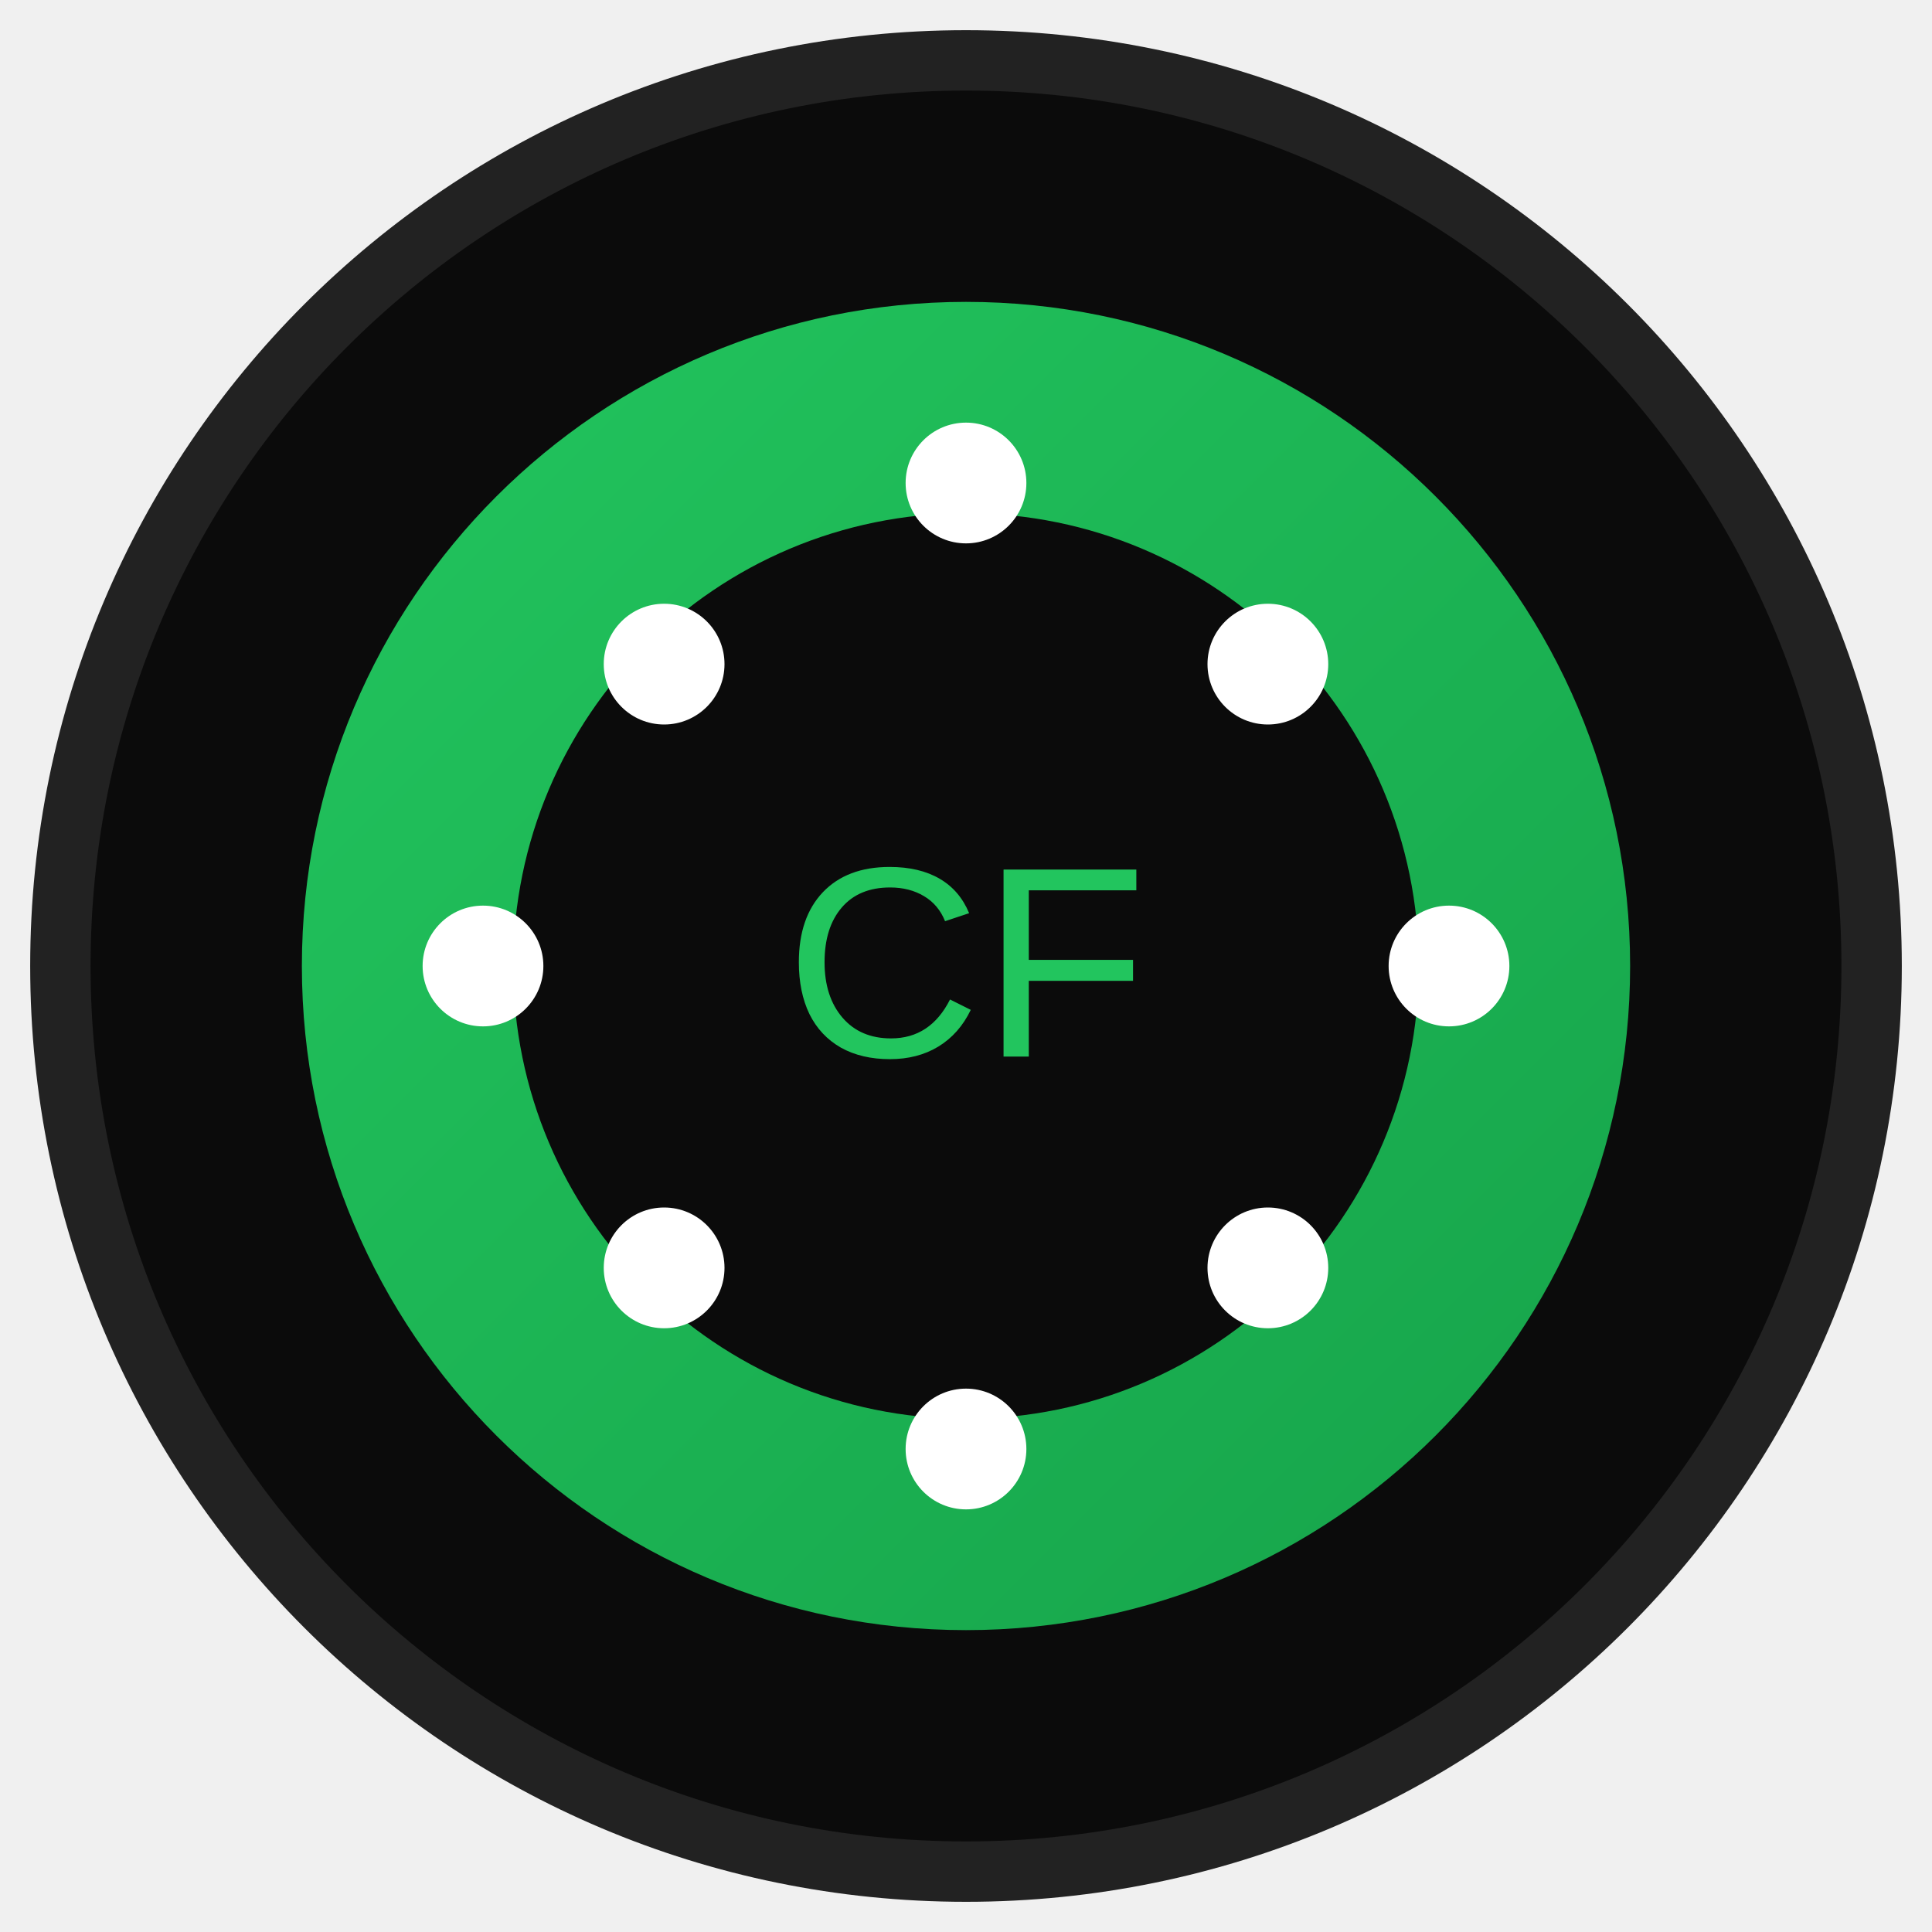
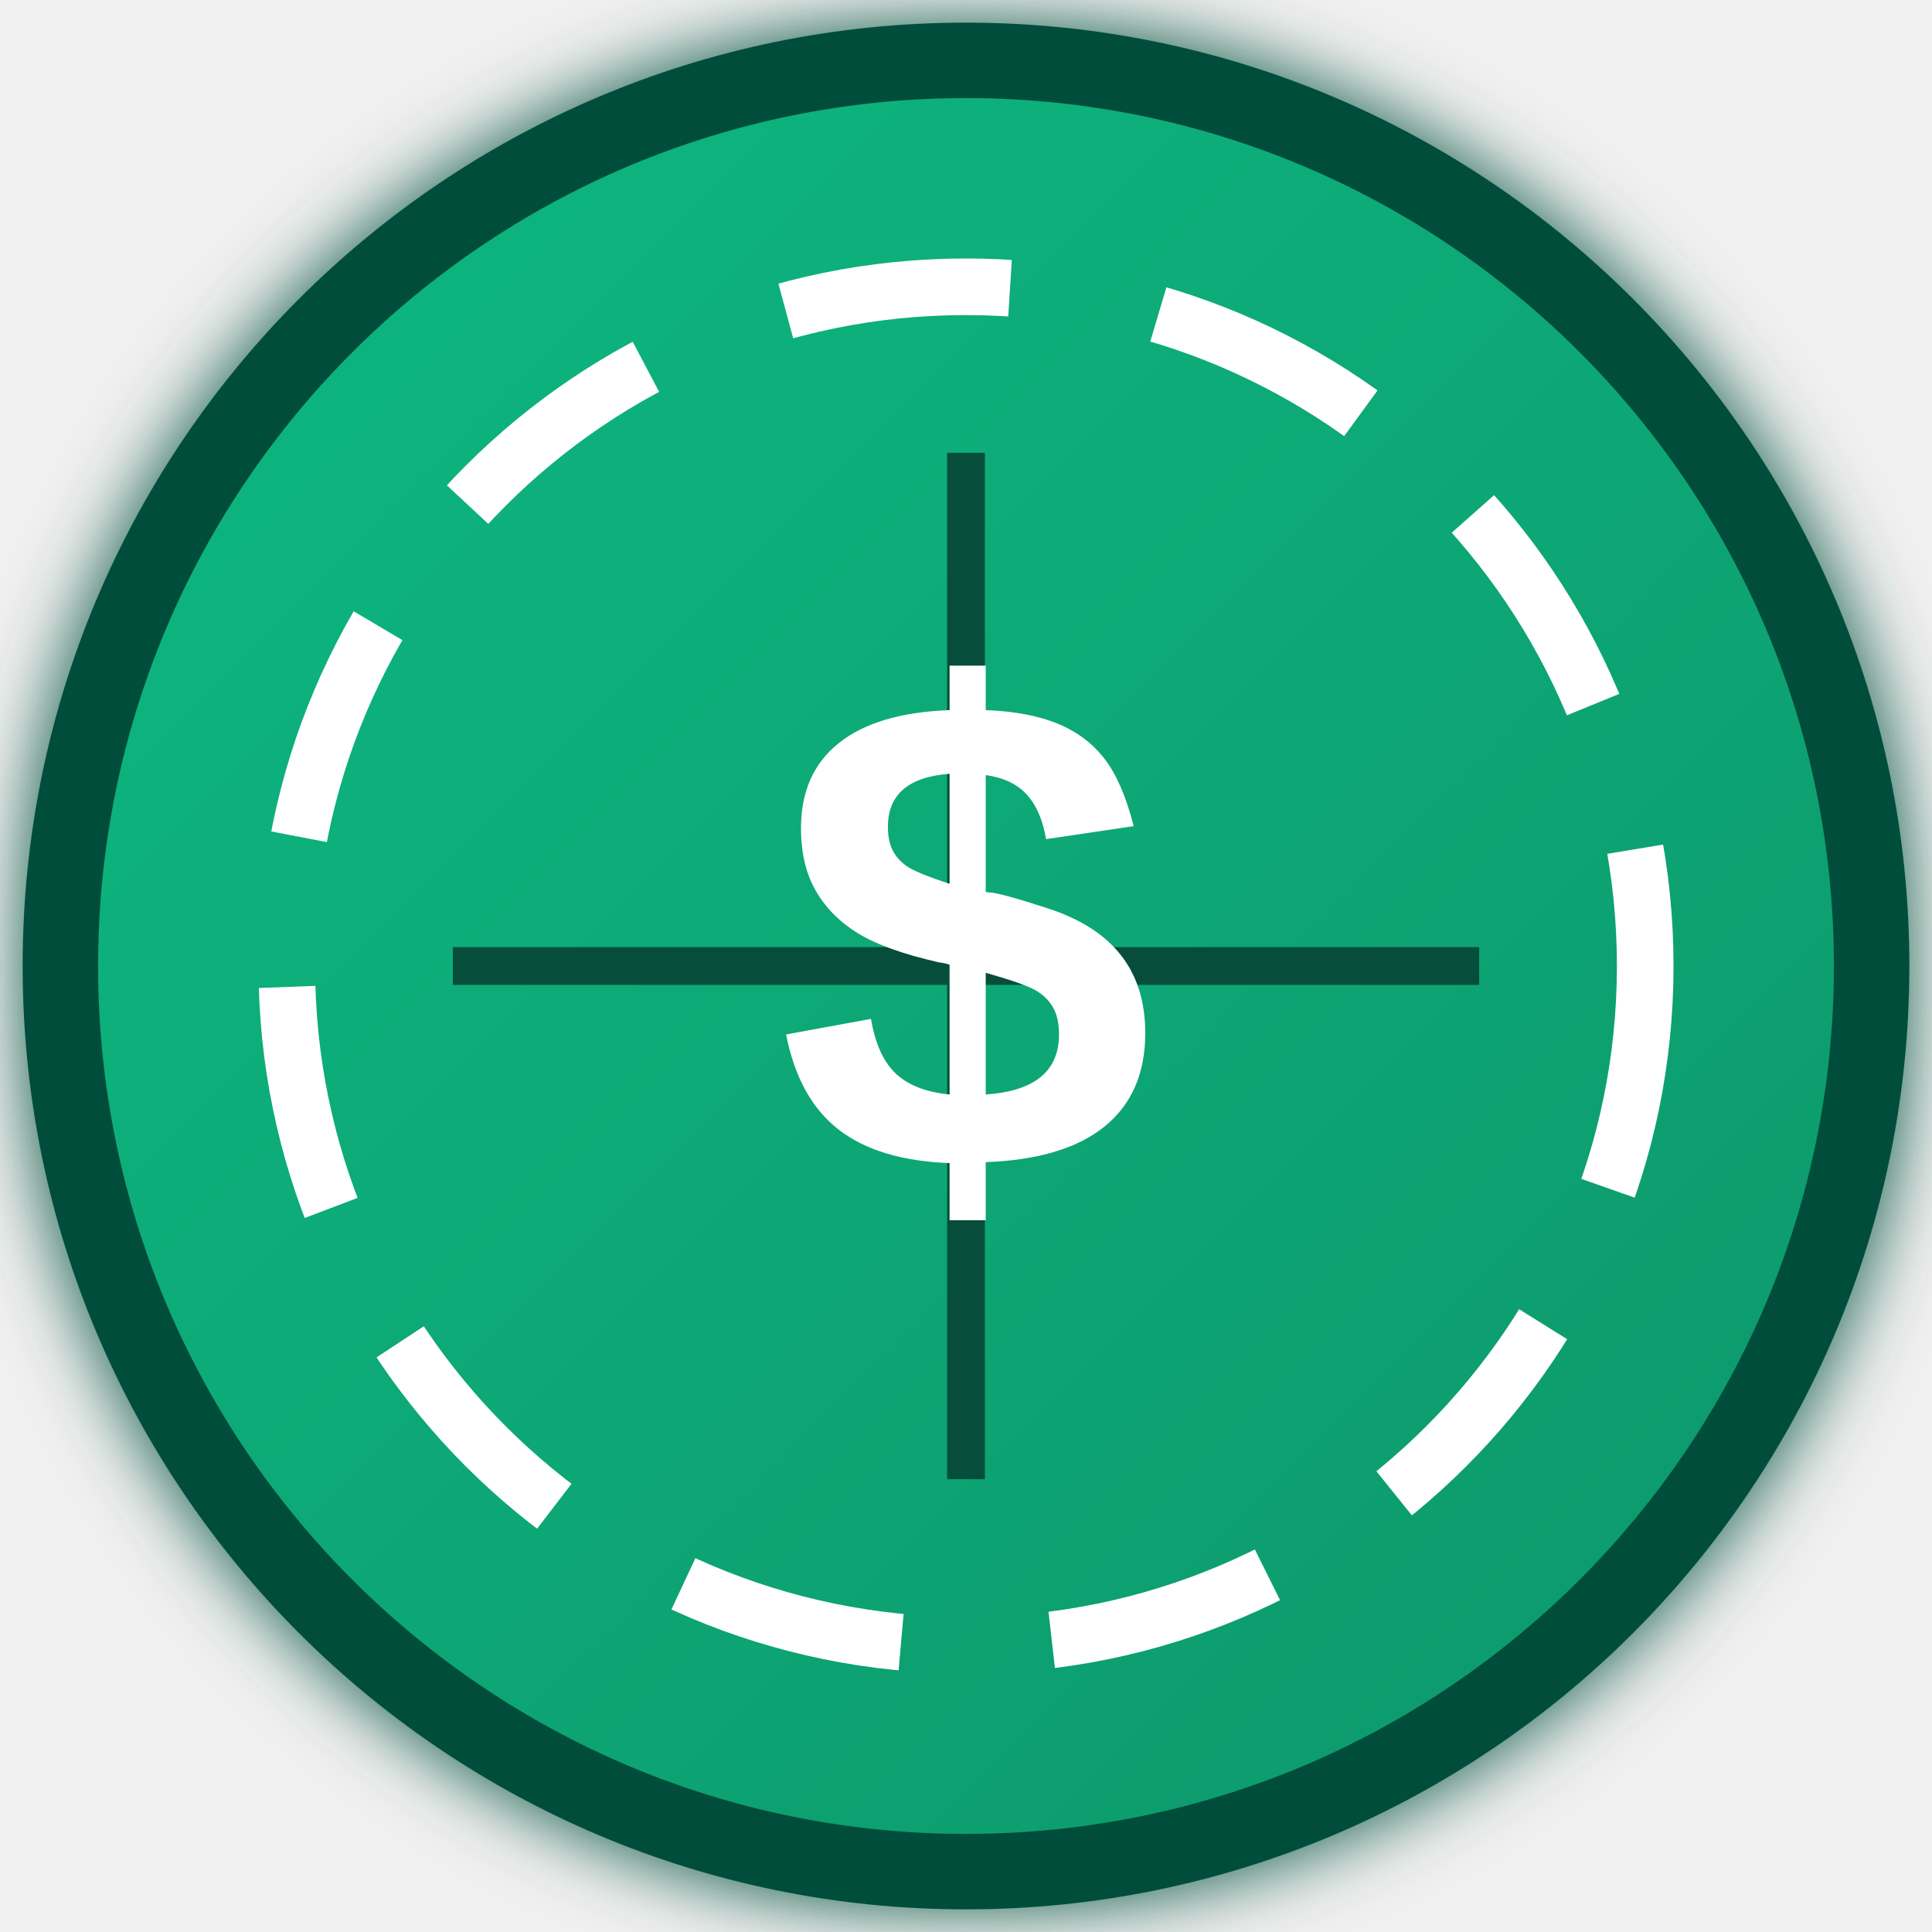
- <svg xmlns="http://www.w3.org/2000/svg" width="128" height="128" viewBox="0 0 128 128">
+ <svg xmlns="http://www.w3.org/2000/svg" viewBox="0 0 512 512">
  <defs>
-     <linearGradient id="g" x1="0" y1="0" x2="1" y2="1">
-       <stop offset="0" stop-color="#22c55e" />
-       <stop offset="1" stop-color="#16a34a" />
+     <linearGradient id="grad1" x1="0%" y1="0%" x2="100%" y2="100%">
+       <stop offset="0%" style="stop-color:#10b981;stop-opacity:1" />
+       <stop offset="100%" style="stop-color:#059669;stop-opacity:1" />
    </linearGradient>
+     <filter id="glow">
+       <feGaussianBlur stdDeviation="10" result="coloredBlur" />
+       <feMerge>
+         <feMergeNode in="coloredBlur" />
+         <feMergeNode in="SourceGraphic" />
+       </feMerge>
+     </filter>
  </defs>
-   <circle cx="64" cy="64" r="60" fill="#0b0b0b" stroke="#222" stroke-width="4" />
-   <circle cx="64" cy="64" r="44" fill="url(#g)" />
-   <circle cx="64" cy="64" r="30" fill="#0b0b0b" />
-   <g fill="#fff">
-     <circle cx="64" cy="32" r="4" />
-     <circle cx="96" cy="64" r="4" />
-     <circle cx="64" cy="96" r="4" />
-     <circle cx="32" cy="64" r="4" />
-     <circle cx="84" cy="44" r="4" />
-     <circle cx="84" cy="84" r="4" />
-     <circle cx="44" cy="84" r="4" />
-     <circle cx="44" cy="44" r="4" />
-   </g>
-   <text x="64" y="70" font-size="18" text-anchor="middle" fill="#22c55e" font-family="Arial, Helvetica, sans-serif">CF</text>
+   <circle cx="256" cy="256" r="240" fill="url(#grad1)" stroke="#064e3b" stroke-width="20" filter="url(#glow)" />
+   <circle cx="256" cy="256" r="180" fill="none" stroke="#ffffff" stroke-width="15" stroke-dasharray="60, 40" />
+   <path d="M256 120 L256 392 M120 256 L392 256" stroke="#064e3b" stroke-width="10" />
+   <text x="50%" y="50%" text-anchor="middle" dy=".3em" font-family="Arial, sans-serif" font-weight="900" font-size="180" fill="#ffffff" style="text-shadow: 2px 2px 4px rgba(0,0,0,0.5);">
+     $
+   </text>
</svg>
